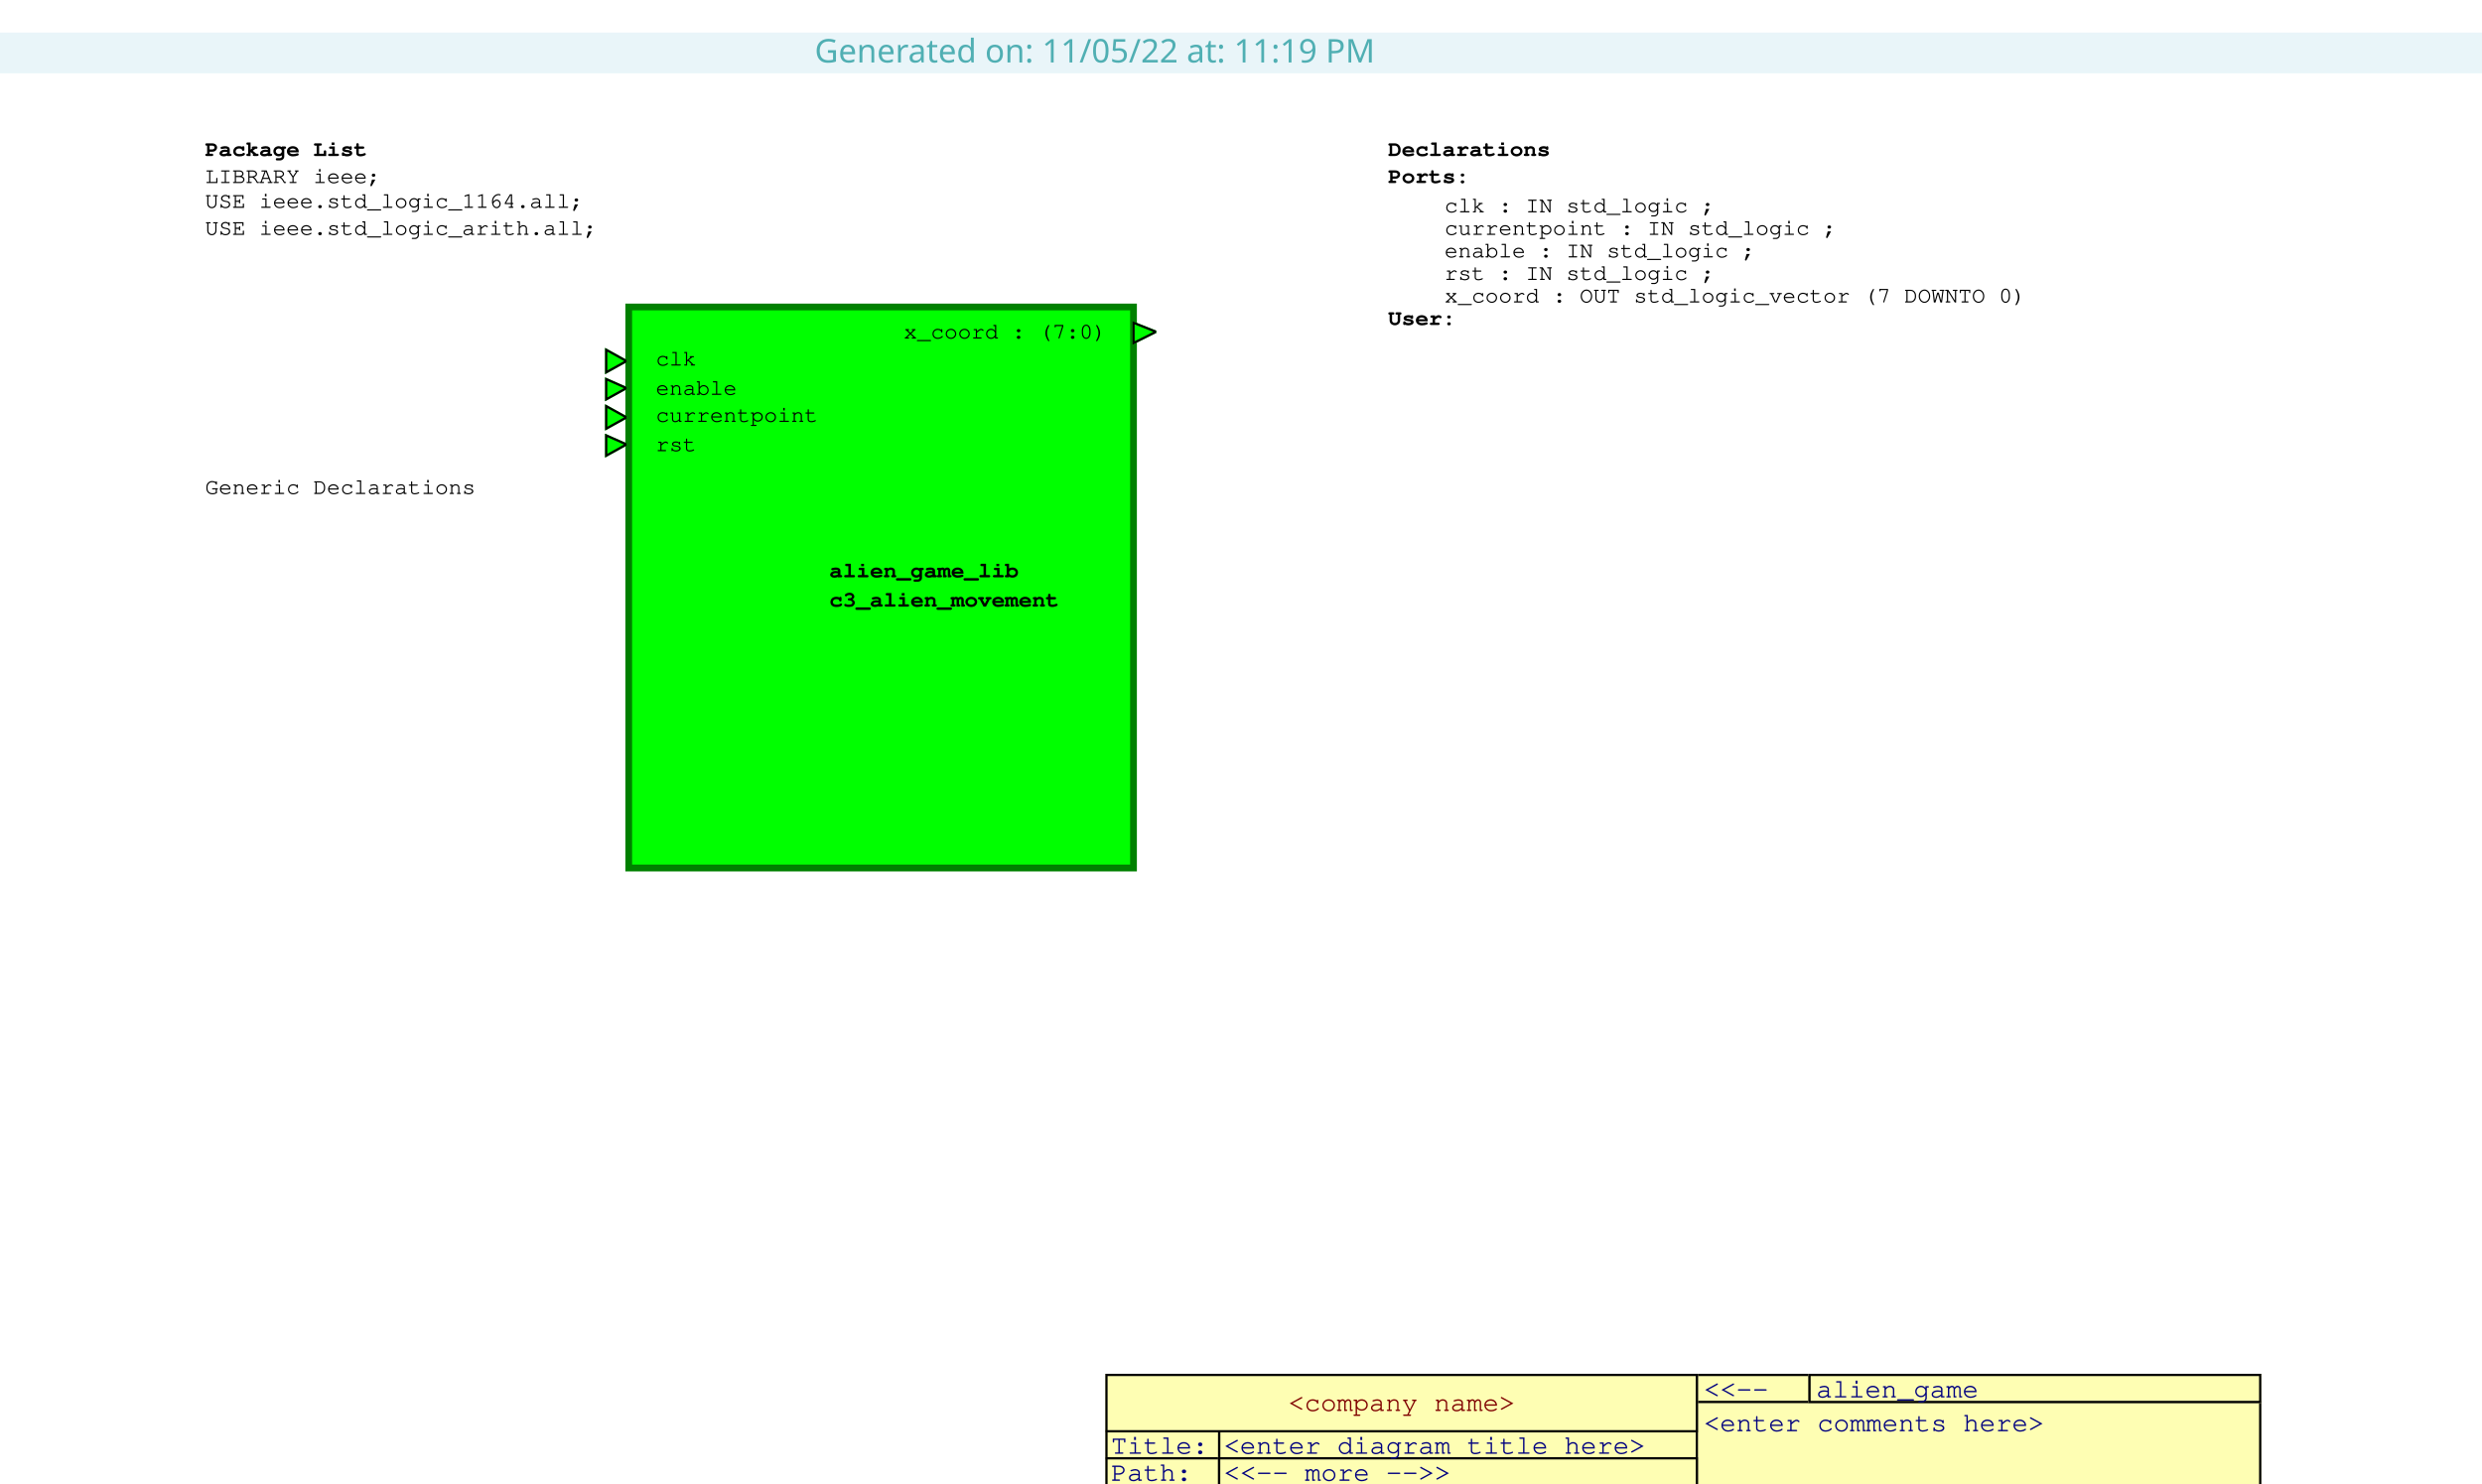
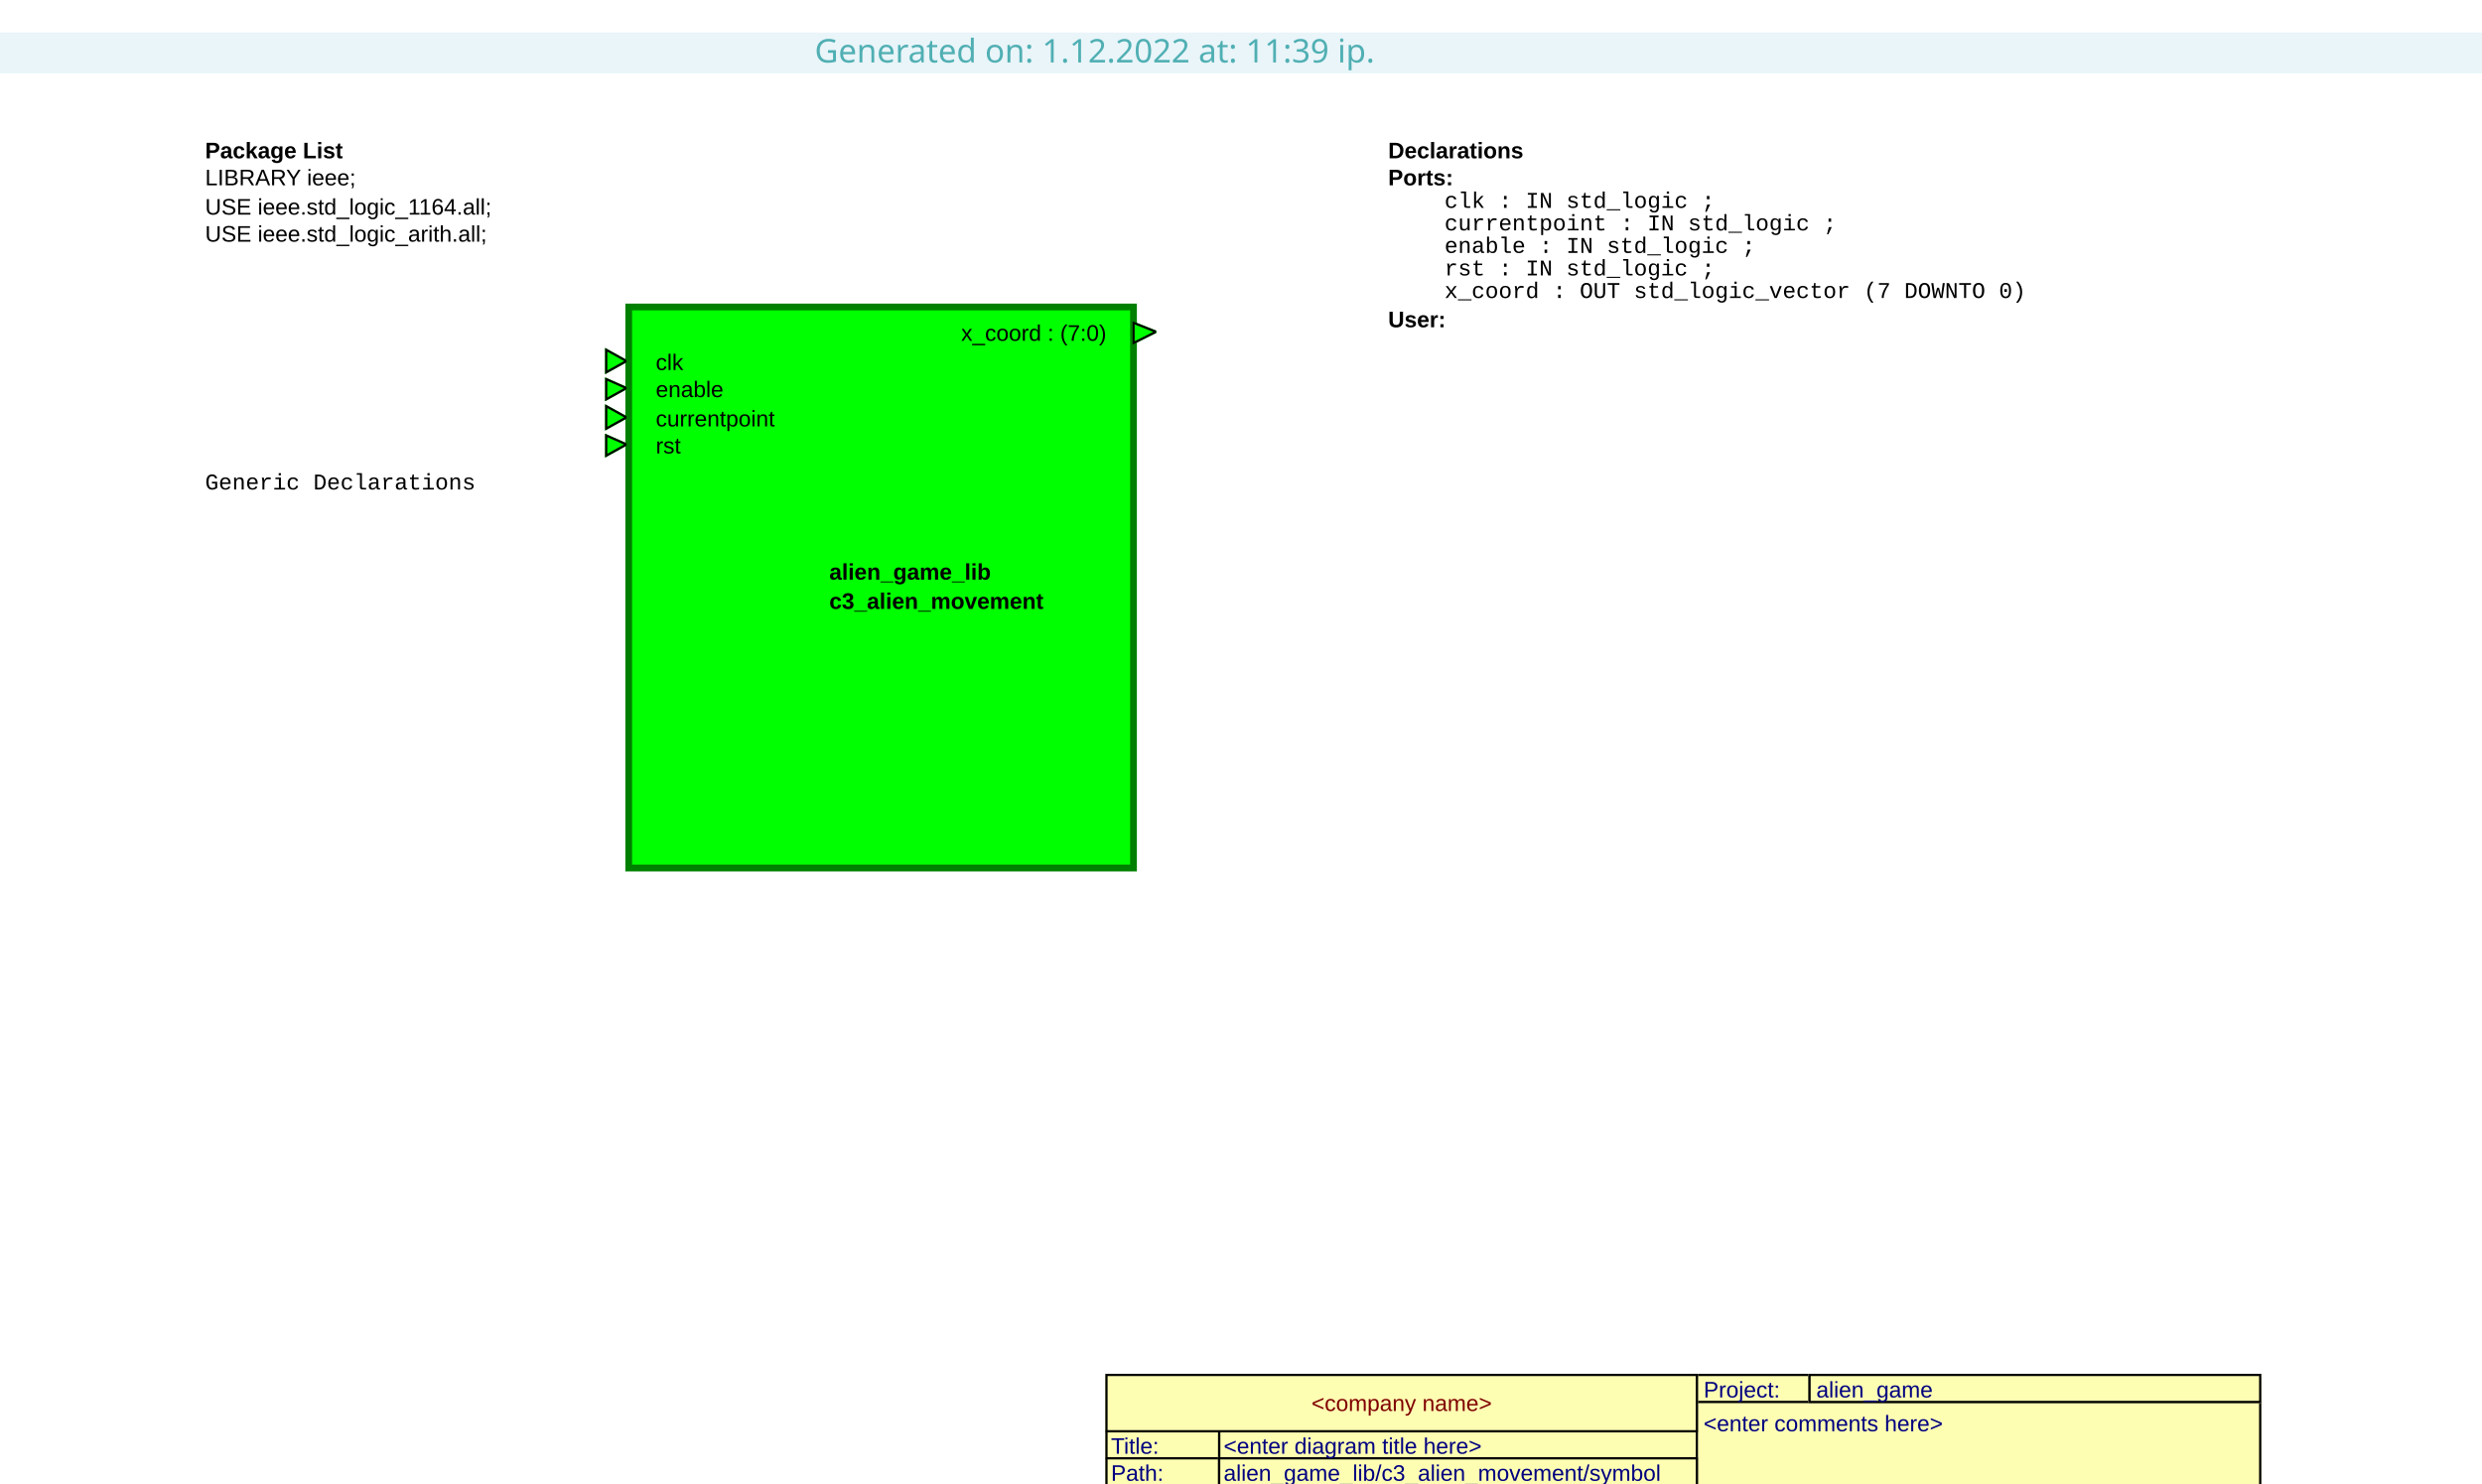
<svg xmlns="http://www.w3.org/2000/svg" version="1.1">
  <g id="viewport" transform="translate(0,-100)">
    <defs>
      <style type="text/css">
.allText {font-family:Sans-Serif;fill:darkcyan;}
.subTitleText {font-size:20;font-weight:bold;}
.normalText {font-size:15;}
.smallText {font-size:12;}
.boldText {font-weight:bold;}
.rightText {text-anchor:end;}
.centerText {text-anchor:middle;}
.dragRect {fill:darkcyan;stroke:none;opacity:0.4;}
</style>
      <symbol id="upArrow" overflow="visible" style="stroke:darkcyan;fill:darkcyan;stroke-width:1;" pointer-events="none">
        <polygon points="5,0 10,5 0,5 5,0" />
      </symbol>
      <symbol id="leftArrow" overflow="visible" style="stroke:darkcyan;fill:darkcyan;stroke-width:1;" pointer-events="none">
        <polygon points="0,5 5,0 5,10 0,5" />
      </symbol>
      <symbol id="rightArrow" overflow="visible" style="stroke:darkcyan;fill:darkcyan;stroke-width:1;" pointer-events="none">
        <polygon points="5,0 10,5 5,10 5,0" />
      </symbol>
      <symbol id="downArrow" overflow="visible" style="stroke:darkcyan;fill:darkcyan;stroke-width:1;" pointer-events="none">
        <polygon points="0,0 5,5 10,0 0,0" />
      </symbol>
    </defs>
    <svg id="mainMap" x="0" y="150" viewBox="0 0 917 617" width="912" height="512">
      <clipPath id="SVG_Clip">
        <rect x="0" y="0" width="917" height="617" />
      </clipPath>
      <g id="hds_models" style="clip-path:url(#SVG_Clip)">
        <rect id="r0" stroke="rgb(0,255,0)" fill="rgb(0,255,0)" stroke-width="1px" stroke-dasharray="" y="76px" x="188px" width="224px" height="249px" rx="0" ry="0" />
        <rect id="r0" stroke="rgb(0,128,0)" fill="none" stroke-width="3px" stroke-dasharray="" y="76px" x="188px" width="224px" height="249px" rx="0" ry="0" />
        <rect id="r0" stroke="rgb(254,254,179)" fill="rgb(254,254,179)" stroke-width="1px" stroke-dasharray="" y="600px" x="450px" width="212px" height="12px" rx="0" ry="0" />
        <rect id="r0" stroke="rgb(0,0,0)" fill="none" stroke-width="1px" stroke-dasharray="" y="600px" x="450px" width="212px" height="12px" rx="0" ry="0" />
        <rect id="r0" stroke="rgb(254,254,179)" fill="rgb(254,254,179)" stroke-width="1px" stroke-dasharray="" y="550px" x="662px" width="50px" height="12px" rx="0" ry="0" />
        <rect id="r0" stroke="rgb(0,0,0)" fill="none" stroke-width="1px" stroke-dasharray="" y="550px" x="662px" width="50px" height="12px" rx="0" ry="0" />
        <rect id="r0" stroke="rgb(254,254,179)" fill="rgb(254,254,179)" stroke-width="1px" stroke-dasharray="" y="575px" x="450px" width="212px" height="12px" rx="0" ry="0" />
        <rect id="r0" stroke="rgb(0,0,0)" fill="none" stroke-width="1px" stroke-dasharray="" y="575px" x="450px" width="212px" height="12px" rx="0" ry="0" />
        <rect id="r0" stroke="rgb(254,254,179)" fill="rgb(254,254,179)" stroke-width="1px" stroke-dasharray="" y="575px" x="400px" width="50px" height="12px" rx="0" ry="0" />
        <rect id="r0" stroke="rgb(0,0,0)" fill="none" stroke-width="1px" stroke-dasharray="" y="575px" x="400px" width="50px" height="12px" rx="0" ry="0" />
        <rect id="r0" stroke="rgb(254,254,179)" fill="rgb(254,254,179)" stroke-width="1px" stroke-dasharray="" y="562px" x="662px" width="250px" height="50px" rx="0" ry="0" />
        <rect id="r0" stroke="rgb(0,0,0)" fill="none" stroke-width="1px" stroke-dasharray="" y="562px" x="662px" width="250px" height="50px" rx="0" ry="0" />
        <rect id="r0" stroke="rgb(254,254,179)" fill="rgb(254,254,179)" stroke-width="1px" stroke-dasharray="" y="550px" x="712px" width="200px" height="12px" rx="0" ry="0" />
        <rect id="r0" stroke="rgb(0,0,0)" fill="none" stroke-width="1px" stroke-dasharray="" y="550px" x="712px" width="200px" height="12px" rx="0" ry="0" />
        <rect id="r0" stroke="rgb(254,254,179)" fill="rgb(254,254,179)" stroke-width="1px" stroke-dasharray="" y="550px" x="400px" width="262px" height="25px" rx="0" ry="0" />
        <rect id="r0" stroke="rgb(0,0,0)" fill="none" stroke-width="1px" stroke-dasharray="" y="550px" x="400px" width="262px" height="25px" rx="0" ry="0" />
        <rect id="r0" stroke="rgb(254,254,179)" fill="rgb(254,254,179)" stroke-width="1px" stroke-dasharray="" y="587px" x="400px" width="50px" height="13px" rx="0" ry="0" />
        <rect id="r0" stroke="rgb(0,0,0)" fill="none" stroke-width="1px" stroke-dasharray="" y="587px" x="400px" width="50px" height="13px" rx="0" ry="0" />
        <rect id="r0" stroke="rgb(254,254,179)" fill="rgb(254,254,179)" stroke-width="1px" stroke-dasharray="" y="600px" x="400px" width="50px" height="12px" rx="0" ry="0" />
        <rect id="r0" stroke="rgb(0,0,0)" fill="none" stroke-width="1px" stroke-dasharray="" y="600px" x="400px" width="50px" height="12px" rx="0" ry="0" />
        <rect id="r0" stroke="rgb(254,254,179)" fill="rgb(254,254,179)" stroke-width="1px" stroke-dasharray="" y="587px" x="450px" width="212px" height="13px" rx="0" ry="0" />
        <rect id="r0" stroke="rgb(0,0,0)" fill="none" stroke-width="1px" stroke-dasharray="" y="587px" x="450px" width="212px" height="13px" rx="0" ry="0" />
        <polyline id="r0" stroke="rgb(0,255,0)" fill="rgb(0,255,0)" stroke-width="1px" stroke-dasharray="" points="422, 87,412, 92,412, 83,422, 87" />
        <polyline id="r0" stroke="rgb(0,0,0)" fill="none" stroke-width="1px" stroke-dasharray="" points="422, 87,412, 92,412, 83,422, 87" />
        <polyline id="r0" stroke="rgb(0,255,0)" fill="rgb(0,255,0)" stroke-width="1px" stroke-dasharray="" points="187, 100,178, 105,178, 95,187, 100" />
        <polyline id="r0" stroke="rgb(0,0,0)" fill="none" stroke-width="1px" stroke-dasharray="" points="187, 100,178, 105,178, 95,187, 100" />
        <polyline id="r0" stroke="rgb(0,255,0)" fill="rgb(0,255,0)" stroke-width="1px" stroke-dasharray="" points="187, 112,178, 117,178, 108,187, 112" />
        <polyline id="r0" stroke="rgb(0,0,0)" fill="none" stroke-width="1px" stroke-dasharray="" points="187, 112,178, 117,178, 108,187, 112" />
        <polyline id="r0" stroke="rgb(0,255,0)" fill="rgb(0,255,0)" stroke-width="1px" stroke-dasharray="" points="187, 125,178, 130,178, 120,187, 125" />
        <polyline id="r0" stroke="rgb(0,0,0)" fill="none" stroke-width="1px" stroke-dasharray="" points="187, 125,178, 130,178, 120,187, 125" />
        <polyline id="r0" stroke="rgb(0,255,0)" fill="rgb(0,255,0)" stroke-width="1px" stroke-dasharray="" points="187, 137,178, 142,178, 133,187, 137" />
        <polyline id="r0" stroke="rgb(0,0,0)" fill="none" stroke-width="1px" stroke-dasharray="" points="187, 137,178, 142,178, 133,187, 137" />
-         <text x="0" y="9" font-family="courier" fill="rgb(0,0,0)" font-weight="800" font-size="10" text-anchor="start">Package List</text>
-         <text x="0" y="21" font-family="courier" fill="rgb(0,0,0)" font-size="10" text-anchor="start">LIBRARY ieee;</text>
-         <text x="0" y="32" font-family="courier" fill="rgb(0,0,0)" font-size="10" text-anchor="start">USE ieee.std_logic_1164.all;</text>
-         <text x="0" y="44" font-family="courier" fill="rgb(0,0,0)" font-size="10" text-anchor="start">USE ieee.std_logic_arith.all;</text>
-         <text x="525" y="9" font-family="courier" fill="rgb(0,0,0)" font-weight="800" font-size="10" text-anchor="start">Declarations</text>
-         <text x="525" y="21" font-family="courier" fill="rgb(0,0,0)" font-weight="800" font-size="10" text-anchor="start">Ports:</text>
-         <text x="525" y="84" font-family="courier" fill="rgb(0,0,0)" font-weight="800" font-size="10" text-anchor="start">User:</text>
-         <text x="277" y="196" font-family="courier" fill="rgb(0,0,0)" font-weight="800" font-size="10" text-anchor="start">alien_game_lib</text>
-         <text x="277" y="209" font-family="courier" fill="rgb(0,0,0)" font-weight="800" font-size="10" text-anchor="start">c3_alien_movement</text>
-         <text x="0" y="159" font-family="courier" fill="rgb(0,0,0)" font-size="10" text-anchor="start">Generic Declarations</text>
-         <text x="400" y="90" font-family="courier" fill="rgb(0,0,0)" font-size="10" text-anchor="end">x_coord : (7:0)</text>
-         <text x="550" y="74" font-family="courier" fill="rgb(0,0,0)" font-size="10" text-anchor="start">x_coord      : OUT    std_logic_vector (7 DOWNTO 0)</text>
-         <text x="200" y="102" font-family="courier" fill="rgb(0,0,0)" font-size="10" text-anchor="start">clk</text>
-         <text x="550" y="34" font-family="courier" fill="rgb(0,0,0)" font-size="10" text-anchor="start">clk          : IN     std_logic  ;</text>
-         <text x="200" y="115" font-family="courier" fill="rgb(0,0,0)" font-size="10" text-anchor="start">enable</text>
-         <text x="550" y="54" font-family="courier" fill="rgb(0,0,0)" font-size="10" text-anchor="start">enable       : IN     std_logic  ;</text>
-         <text x="200" y="127" font-family="courier" fill="rgb(0,0,0)" font-size="10" text-anchor="start">currentpoint</text>
-         <text x="550" y="44" font-family="courier" fill="rgb(0,0,0)" font-size="10" text-anchor="start">currentpoint : IN     std_logic  ;</text>
-         <text x="200" y="140" font-family="courier" fill="rgb(0,0,0)" font-size="10" text-anchor="start">rst</text>
-         <text x="550" y="64" font-family="courier" fill="rgb(0,0,0)" font-size="10" text-anchor="start">rst          : IN     std_logic  ;</text>
-         <text x="452" y="610" font-family="courier" fill="rgb(0,0,127)" font-size="12" text-anchor="start">by mqange on 14 loka 2022</text>
-         <text x="665" y="560" font-family="courier" fill="rgb(0,0,127)" font-size="12" text-anchor="start">  &lt;&lt;--</text>
-         <text x="452" y="585" font-family="courier" fill="rgb(0,0,127)" font-size="12" text-anchor="start">&lt;enter diagram title here&gt;</text>
-         <text x="402" y="585" font-family="courier" fill="rgb(0,0,127)" font-size="12" text-anchor="start">Title:</text>
-         <text x="665" y="575" font-family="courier" fill="rgb(0,0,127)" font-size="12" text-anchor="start">&lt;enter comments here&gt;</text>
-         <text x="715" y="560" font-family="courier" fill="rgb(0,0,127)" font-size="12" text-anchor="start">alien_game</text>
-         <text x="531" y="566" font-family="courier" fill="rgb(127,0,0)" font-size="12" text-anchor="middle">&lt;company name&gt;</text>
-         <text x="402" y="597" font-family="courier" fill="rgb(0,0,127)" font-size="12" text-anchor="start">Path:</text>
-         <text x="402" y="610" font-family="courier" fill="rgb(0,0,127)" font-size="12" text-anchor="start">  &lt;&lt;--</text>
-         <text x="452" y="597" font-family="courier" fill="rgb(0,0,127)" font-size="12" text-anchor="start">  &lt;&lt;-- more --&gt;&gt;</text>
+         <text x="0" y="10" font-family="arial" fill="rgb(0,0,0)" font-weight="800" font-size="10" text-anchor="start">Package List</text>
+         <text x="0" y="22" font-family="arial" fill="rgb(0,0,0)" font-size="10" text-anchor="start">LIBRARY ieee;</text>
+         <text x="0" y="35" font-family="arial" fill="rgb(0,0,0)" font-size="10" text-anchor="start">USE ieee.std_logic_1164.all;</text>
+         <text x="0" y="47" font-family="arial" fill="rgb(0,0,0)" font-size="10" text-anchor="start">USE ieee.std_logic_arith.all;</text>
+         <text x="525" y="10" font-family="arial" fill="rgb(0,0,0)" font-weight="800" font-size="10" text-anchor="start">Declarations</text>
+         <text x="525" y="22" font-family="arial" fill="rgb(0,0,0)" font-weight="800" font-size="10" text-anchor="start">Ports:</text>
+         <text x="525" y="85" font-family="arial" fill="rgb(0,0,0)" font-weight="800" font-size="10" text-anchor="start">User:</text>
+         <text x="277" y="197" font-family="arial" fill="rgb(0,0,0)" font-weight="800" font-size="10" text-anchor="start">alien_game_lib</text>
+         <text x="277" y="210" font-family="arial" fill="rgb(0,0,0)" font-weight="800" font-size="10" text-anchor="start">c3_alien_movement</text>
+         <text x="0" y="157" font-family="Courier New" fill="rgb(0,0,0)" font-size="10" text-anchor="start">Generic Declarations</text>
+         <text x="400" y="91" font-family="arial" fill="rgb(0,0,0)" font-size="10" text-anchor="end">x_coord : (7:0)</text>
+         <text x="550" y="72" font-family="Courier New" fill="rgb(0,0,0)" font-size="10" text-anchor="start">x_coord      : OUT    std_logic_vector (7 DOWNTO 0)</text>
+         <text x="200" y="104" font-family="arial" fill="rgb(0,0,0)" font-size="10" text-anchor="start">clk</text>
+         <text x="550" y="32" font-family="Courier New" fill="rgb(0,0,0)" font-size="10" text-anchor="start">clk          : IN     std_logic  ;</text>
+         <text x="200" y="116" font-family="arial" fill="rgb(0,0,0)" font-size="10" text-anchor="start">enable</text>
+         <text x="550" y="52" font-family="Courier New" fill="rgb(0,0,0)" font-size="10" text-anchor="start">enable       : IN     std_logic  ;</text>
+         <text x="200" y="129" font-family="arial" fill="rgb(0,0,0)" font-size="10" text-anchor="start">currentpoint</text>
+         <text x="550" y="42" font-family="Courier New" fill="rgb(0,0,0)" font-size="10" text-anchor="start">currentpoint : IN     std_logic  ;</text>
+         <text x="200" y="141" font-family="arial" fill="rgb(0,0,0)" font-size="10" text-anchor="start">rst</text>
+         <text x="550" y="62" font-family="Courier New" fill="rgb(0,0,0)" font-size="10" text-anchor="start">rst          : IN     std_logic  ;</text>
+         <text x="452" y="610" font-family="Arial" fill="rgb(0,0,128)" font-size="10" text-anchor="start">by mqange on 14 loka 2022</text>
+         <text x="665" y="560" font-family="Arial" fill="rgb(0,0,128)" font-size="10" text-anchor="start">Project:</text>
+         <text x="452" y="585" font-family="Arial" fill="rgb(0,0,128)" font-size="10" text-anchor="start">&lt;enter diagram title here&gt;</text>
+         <text x="402" y="585" font-family="Arial" fill="rgb(0,0,128)" font-size="10" text-anchor="start">Title:</text>
+         <text x="665" y="575" font-family="Arial" fill="rgb(0,0,128)" font-size="10" text-anchor="start">&lt;enter comments here&gt;</text>
+         <text x="715" y="560" font-family="Arial" fill="rgb(0,0,128)" font-size="10" text-anchor="start">alien_game</text>
+         <text x="531" y="566" font-family="Arial" fill="rgb(127,0,0)" font-size="10" text-anchor="middle">&lt;company name&gt;</text>
+         <text x="402" y="597" font-family="Arial" fill="rgb(0,0,128)" font-size="10" text-anchor="start">Path:</text>
+         <text x="402" y="610" font-family="Arial" fill="rgb(0,0,128)" font-size="10" text-anchor="start">Edited:</text>
+         <text x="452" y="597" font-family="Arial" fill="rgb(0,0,128)" font-size="10" text-anchor="start">alien_game_lib/c3_alien_movement/symbol</text>
      </g>
    </svg>
    <g id="titlebox">
      <g id="genTime" class="allText normalText">
-         <text class="allText smallText" x="300" y="123">Generated on: 11/05/22 at: 11:19 PM</text>
+         <text class="allText smallText" x="300" y="123">Generated on:  1.12.2022 at: 11:39 ip.</text>
      </g>
      <rect stroke="none" fill="rgb(200,230,240)" opacity="0.4" y="112" x="0" width="914" height="15" />
    </g>
  </g>
</svg>
